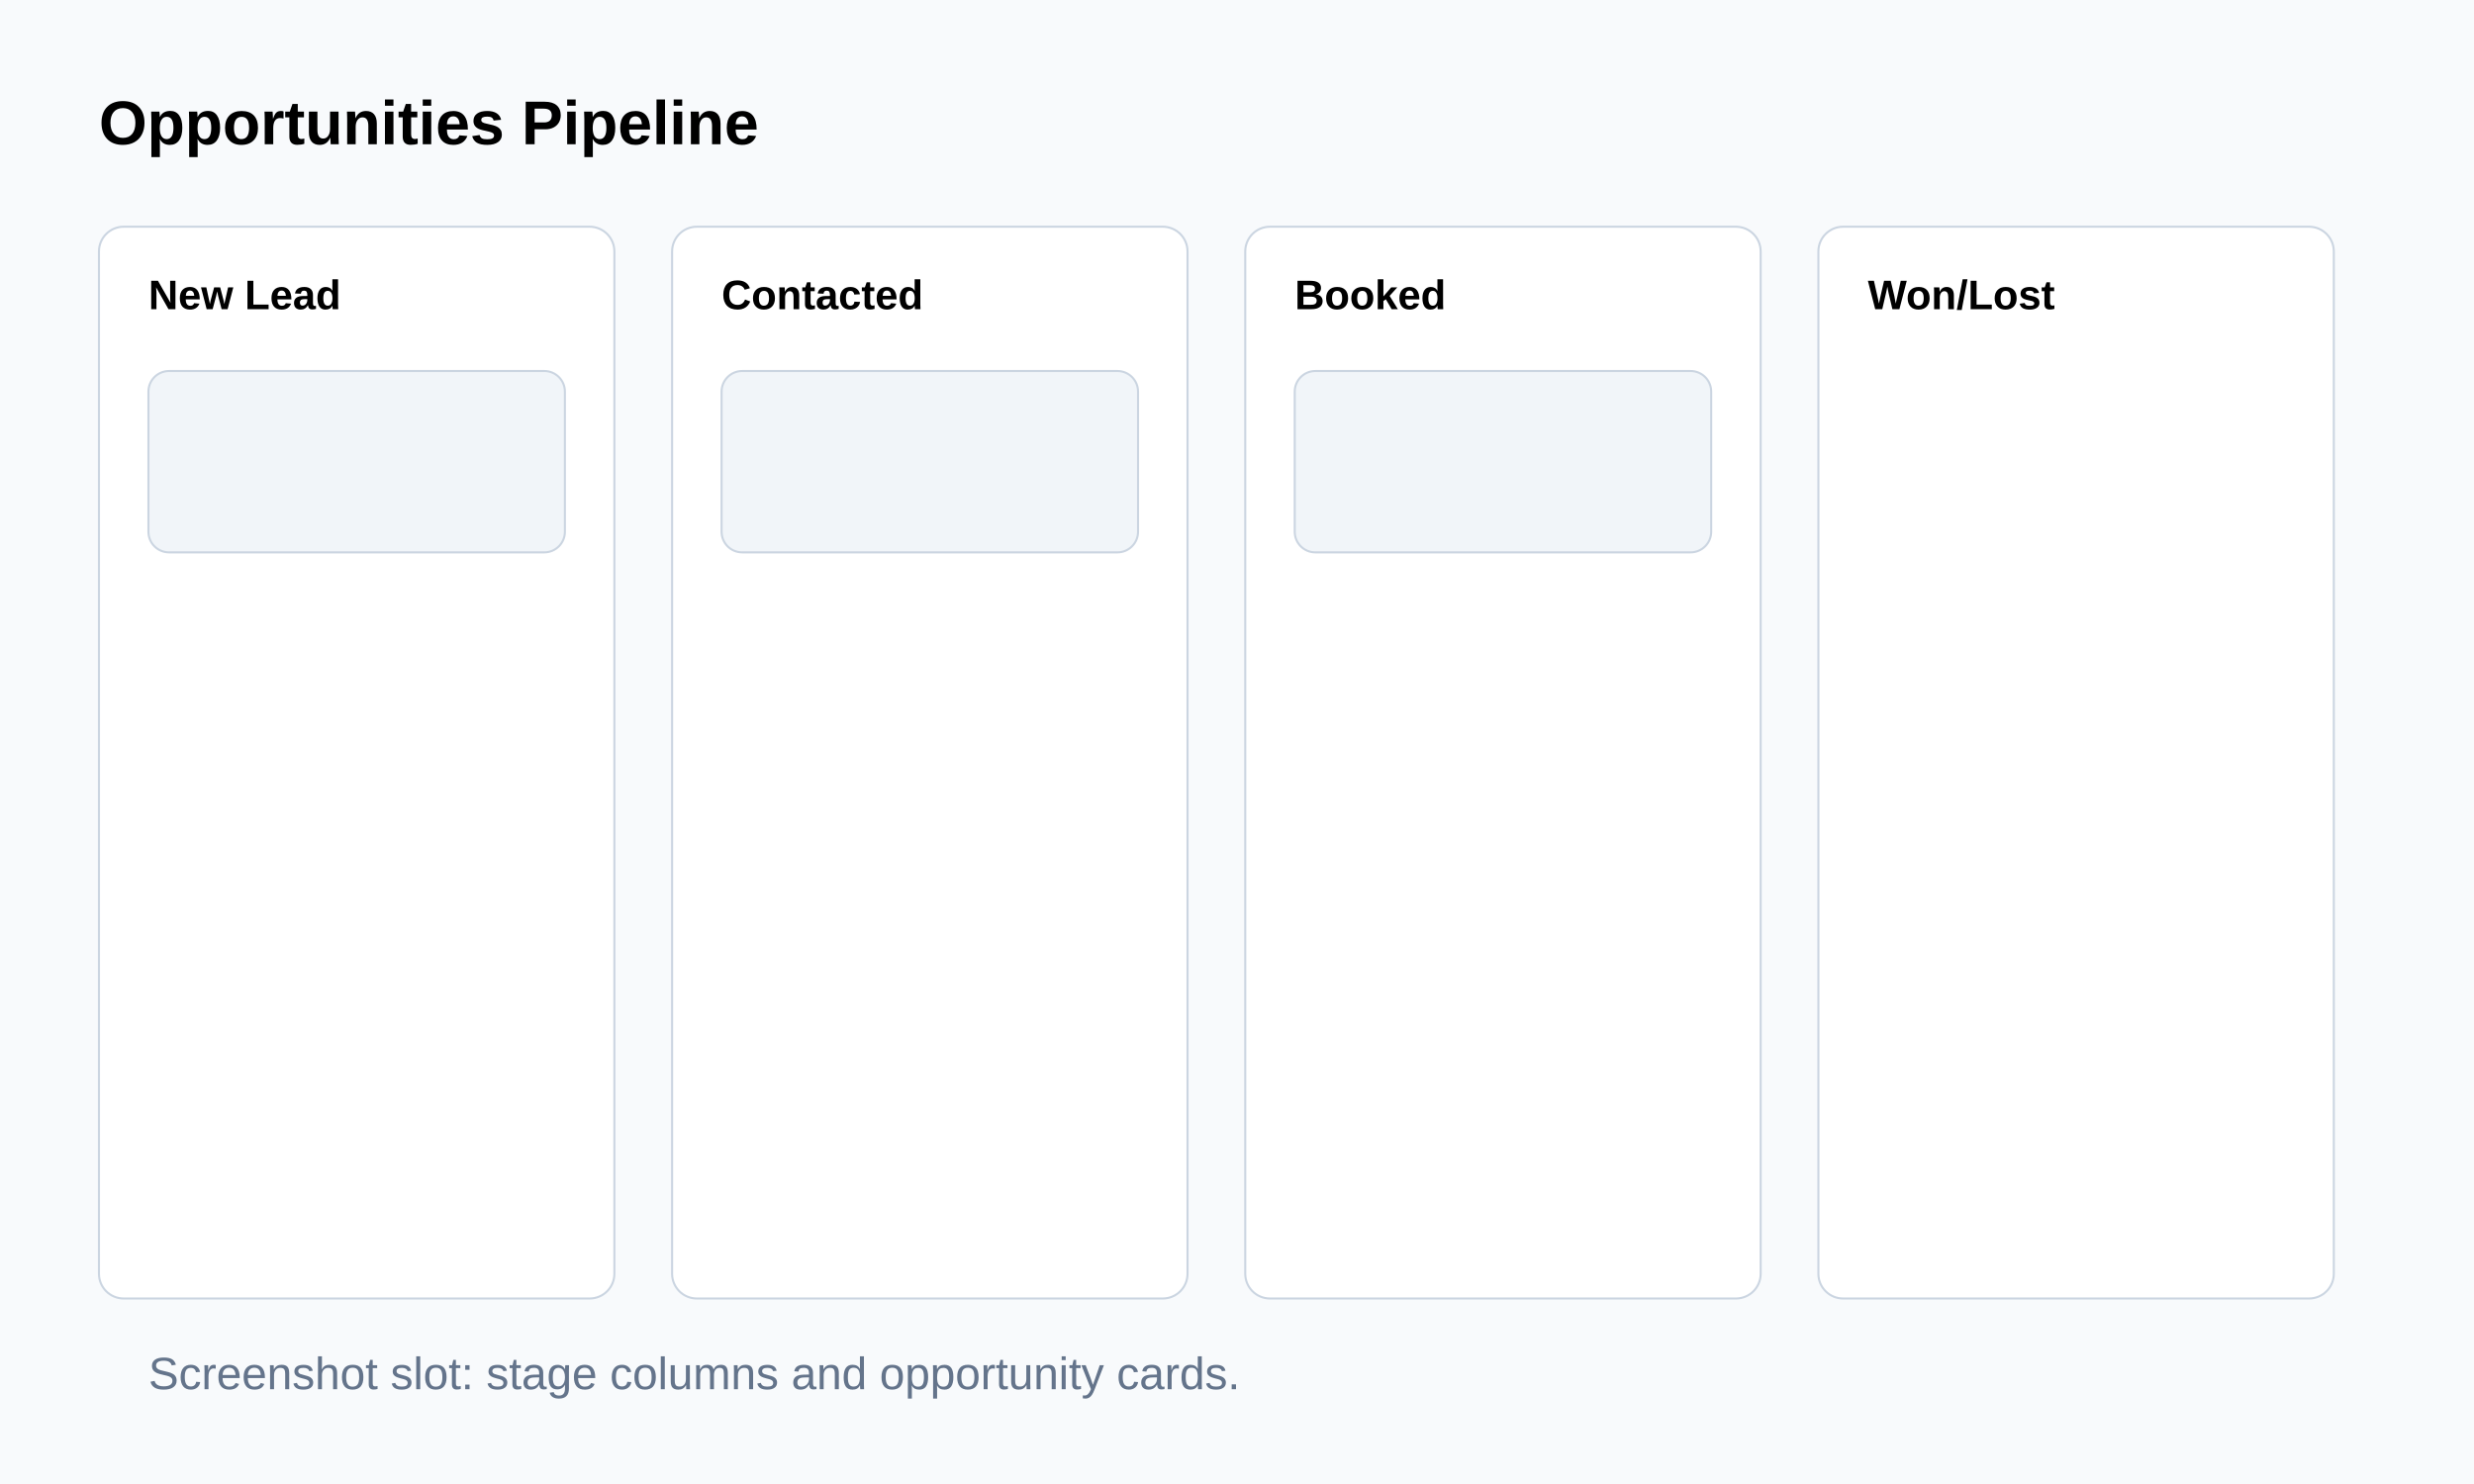
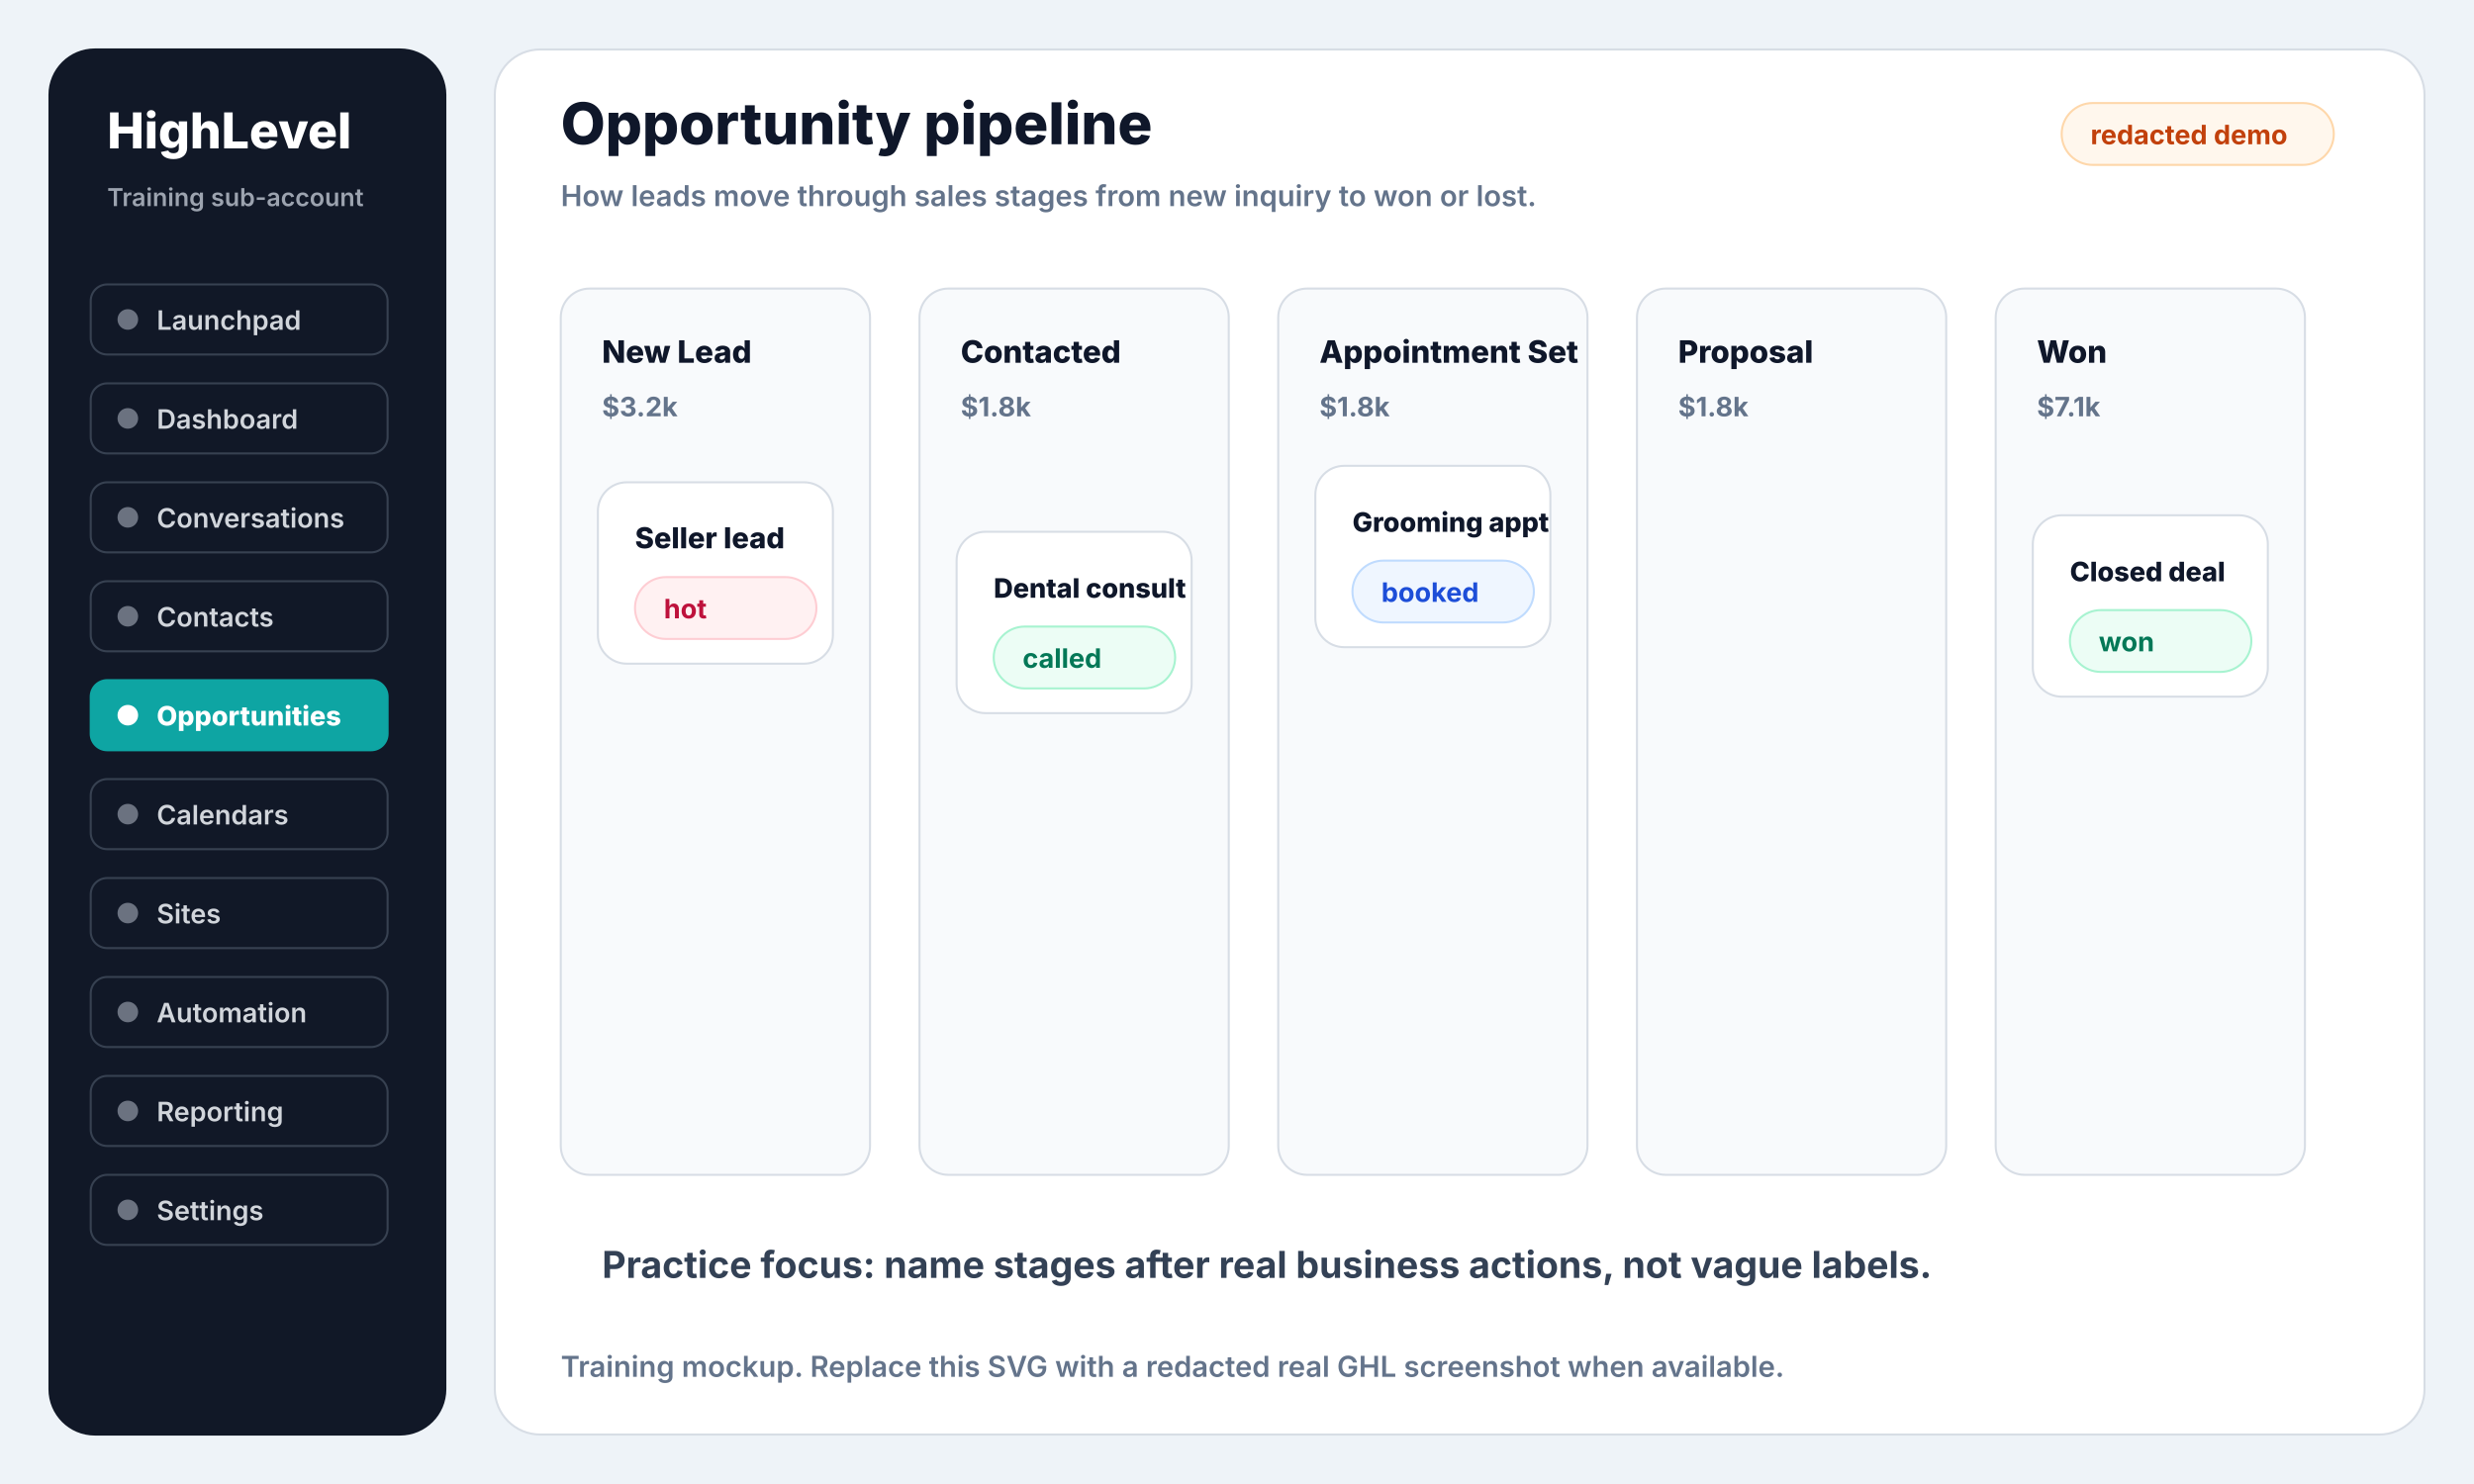
<svg xmlns="http://www.w3.org/2000/svg" width="1200" height="720" viewBox="0 0 1200 720">
-   <rect width="1200" height="720" fill="#f8fafc" />
-   <text x="48" y="70" font-family="Arial" font-size="30" font-weight="700">Opportunities Pipeline</text>
-   <g fill="#fff" stroke="#cbd5e1">
-     <rect x="48" y="110" width="250" height="520" rx="12" />
-     <rect x="326" y="110" width="250" height="520" rx="12" />
-     <rect x="604" y="110" width="250" height="520" rx="12" />
-     <rect x="882" y="110" width="250" height="520" rx="12" />
-   </g>
-   <g font-family="Arial">
-     <text x="72" y="150" font-size="20" font-weight="700">New Lead</text>
-     <text x="350" y="150" font-size="20" font-weight="700">Contacted</text>
-     <text x="628" y="150" font-size="20" font-weight="700">Booked</text>
-     <text x="906" y="150" font-size="20" font-weight="700">Won/Lost</text>
-   </g>
-   <g fill="#f1f5f9" stroke="#cbd5e1">
-     <rect x="72" y="180" width="202" height="88" rx="10" />
-     <rect x="350" y="180" width="202" height="88" rx="10" />
-     <rect x="628" y="180" width="202" height="88" rx="10" />
-   </g>
-   <text x="72" y="674" font-family="Arial" font-size="22" fill="#64748b">Screenshot slot: stage columns and opportunity cards.</text>
+   <rect width="1200" height="720" fill="#eef3f8" />
+   <rect x="24" y="24" width="192" height="672" rx="22" fill="#111827" stroke="#111827" />
+   <text x="52" y="72" font-family="Inter, Arial, sans-serif" font-size="24" fill="#ffffff" font-weight="800">HighLevel</text>
+   <text x="52" y="100" font-family="Inter, Arial, sans-serif" font-size="12" fill="#9ca3af" font-weight="600">Training sub-account</text>
+   <rect x="44" y="138" width="144" height="34" rx="8" fill="#111827" stroke="#374151" />
+   <circle cx="62" cy="155" r="5" fill="#6b7280" />
+   <text x="76" y="160" font-family="Inter, Arial, sans-serif" font-size="13" fill="#d1d5db" font-weight="600">Launchpad</text>
+   <rect x="44" y="186" width="144" height="34" rx="8" fill="#111827" stroke="#374151" />
+   <circle cx="62" cy="203" r="5" fill="#6b7280" />
+   <text x="76" y="208" font-family="Inter, Arial, sans-serif" font-size="13" fill="#d1d5db" font-weight="600">Dashboard</text>
+   <rect x="44" y="234" width="144" height="34" rx="8" fill="#111827" stroke="#374151" />
+   <circle cx="62" cy="251" r="5" fill="#6b7280" />
+   <text x="76" y="256" font-family="Inter, Arial, sans-serif" font-size="13" fill="#d1d5db" font-weight="600">Conversations</text>
+   <rect x="44" y="282" width="144" height="34" rx="8" fill="#111827" stroke="#374151" />
+   <circle cx="62" cy="299" r="5" fill="#6b7280" />
+   <text x="76" y="304" font-family="Inter, Arial, sans-serif" font-size="13" fill="#d1d5db" font-weight="600">Contacts</text>
+   <rect x="44" y="330" width="144" height="34" rx="8" fill="#0ea5a3" stroke="#0ea5a3" />
+   <circle cx="62" cy="347" r="5" fill="#ffffff" />
+   <text x="76" y="352" font-family="Inter, Arial, sans-serif" font-size="13" fill="#ffffff" font-weight="800">Opportunities</text>
+   <rect x="44" y="378" width="144" height="34" rx="8" fill="#111827" stroke="#374151" />
+   <circle cx="62" cy="395" r="5" fill="#6b7280" />
+   <text x="76" y="400" font-family="Inter, Arial, sans-serif" font-size="13" fill="#d1d5db" font-weight="600">Calendars</text>
+   <rect x="44" y="426" width="144" height="34" rx="8" fill="#111827" stroke="#374151" />
+   <circle cx="62" cy="443" r="5" fill="#6b7280" />
+   <text x="76" y="448" font-family="Inter, Arial, sans-serif" font-size="13" fill="#d1d5db" font-weight="600">Sites</text>
+   <rect x="44" y="474" width="144" height="34" rx="8" fill="#111827" stroke="#374151" />
+   <circle cx="62" cy="491" r="5" fill="#6b7280" />
+   <text x="76" y="496" font-family="Inter, Arial, sans-serif" font-size="13" fill="#d1d5db" font-weight="600">Automation</text>
+   <rect x="44" y="522" width="144" height="34" rx="8" fill="#111827" stroke="#374151" />
+   <circle cx="62" cy="539" r="5" fill="#6b7280" />
+   <text x="76" y="544" font-family="Inter, Arial, sans-serif" font-size="13" fill="#d1d5db" font-weight="600">Reporting</text>
+   <rect x="44" y="570" width="144" height="34" rx="8" fill="#111827" stroke="#374151" />
+   <circle cx="62" cy="587" r="5" fill="#6b7280" />
+   <text x="76" y="592" font-family="Inter, Arial, sans-serif" font-size="13" fill="#d1d5db" font-weight="600">Settings</text>
+   <rect x="240" y="24" width="936" height="672" rx="22" fill="#ffffff" stroke="#d7dde5" />
+   <text x="272" y="70" font-family="Inter, Arial, sans-serif" font-size="28" fill="#0f172a" font-weight="800">Opportunity pipeline</text>
+   <text x="272" y="100" font-family="Inter, Arial, sans-serif" font-size="14" fill="#64748b" font-weight="600">How leads move through sales stages from new inquiry to won or lost.</text>
+   <rect x="1000" y="50" width="132" height="30" rx="15" fill="#fff7ed" stroke="#fed7aa" />
+   <text x="1014" y="70" font-family="Inter, Arial, sans-serif" font-size="13" fill="#c2410c" font-weight="700">redacted demo</text>
+   <rect x="272" y="140" width="150" height="430" rx="14" fill="#f8fafc" stroke="#d7dde5" />
+   <text x="292" y="176" font-family="Inter, Arial, sans-serif" font-size="15" fill="#0f172a" font-weight="800">New Lead</text>
+   <text x="292" y="202" font-family="Inter, Arial, sans-serif" font-size="13" fill="#64748b" font-weight="700">$3.2k</text>
+   <rect x="446" y="140" width="150" height="430" rx="14" fill="#f8fafc" stroke="#d7dde5" />
+   <text x="466" y="176" font-family="Inter, Arial, sans-serif" font-size="15" fill="#0f172a" font-weight="800">Contacted</text>
+   <text x="466" y="202" font-family="Inter, Arial, sans-serif" font-size="13" fill="#64748b" font-weight="700">$1.8k</text>
+   <rect x="620" y="140" width="150" height="430" rx="14" fill="#f8fafc" stroke="#d7dde5" />
+   <text x="640" y="176" font-family="Inter, Arial, sans-serif" font-size="15" fill="#0f172a" font-weight="800">Appointment Set</text>
+   <text x="640" y="202" font-family="Inter, Arial, sans-serif" font-size="13" fill="#64748b" font-weight="700">$1.8k</text>
+   <rect x="794" y="140" width="150" height="430" rx="14" fill="#f8fafc" stroke="#d7dde5" />
+   <text x="814" y="176" font-family="Inter, Arial, sans-serif" font-size="15" fill="#0f172a" font-weight="800">Proposal</text>
+   <text x="814" y="202" font-family="Inter, Arial, sans-serif" font-size="13" fill="#64748b" font-weight="700">$1.8k</text>
+   <rect x="968" y="140" width="150" height="430" rx="14" fill="#f8fafc" stroke="#d7dde5" />
+   <text x="988" y="176" font-family="Inter, Arial, sans-serif" font-size="15" fill="#0f172a" font-weight="800">Won</text>
+   <text x="988" y="202" font-family="Inter, Arial, sans-serif" font-size="13" fill="#64748b" font-weight="700">$7.1k</text>
+   <rect x="290" y="234" width="114" height="88" rx="14" fill="#ffffff" stroke="#d7dde5" />
+   <text x="308" y="266" font-family="Inter, Arial, sans-serif" font-size="14" fill="#0f172a" font-weight="800">Seller lead</text>
+   <rect x="308" y="280" width="88" height="30" rx="15" fill="#fff1f2" stroke="#fecdd3" />
+   <text x="322" y="300" font-family="Inter, Arial, sans-serif" font-size="13" fill="#be123c" font-weight="700">hot</text>
+   <rect x="464" y="258" width="114" height="88" rx="14" fill="#ffffff" stroke="#d7dde5" />
+   <text x="482" y="290" font-family="Inter, Arial, sans-serif" font-size="13" fill="#0f172a" font-weight="800">Dental consult</text>
+   <rect x="482" y="304" width="88" height="30" rx="15" fill="#ecfdf5" stroke="#a7f3d0" />
+   <text x="496" y="324" font-family="Inter, Arial, sans-serif" font-size="13" fill="#047857" font-weight="700">called</text>
+   <rect x="638" y="226" width="114" height="88" rx="14" fill="#ffffff" stroke="#d7dde5" />
+   <text x="656" y="258" font-family="Inter, Arial, sans-serif" font-size="13" fill="#0f172a" font-weight="800">Grooming appt</text>
+   <rect x="656" y="272" width="88" height="30" rx="15" fill="#eff6ff" stroke="#bfdbfe" />
+   <text x="670" y="292" font-family="Inter, Arial, sans-serif" font-size="13" fill="#1d4ed8" font-weight="700">booked</text>
+   <rect x="986" y="250" width="114" height="88" rx="14" fill="#ffffff" stroke="#d7dde5" />
+   <text x="1004" y="282" font-family="Inter, Arial, sans-serif" font-size="13" fill="#0f172a" font-weight="800">Closed deal</text>
+   <rect x="1004" y="296" width="88" height="30" rx="15" fill="#ecfdf5" stroke="#a7f3d0" />
+   <text x="1018" y="316" font-family="Inter, Arial, sans-serif" font-size="13" fill="#047857" font-weight="700">won</text>
+   <text x="292" y="620" font-family="Inter, Arial, sans-serif" font-size="18" fill="#334155" font-weight="700">Practice focus: name stages after real business actions, not vague labels.</text>
+   <text x="272" y="668" font-family="Inter, Arial, sans-serif" font-size="14" fill="#64748b" font-weight="600">Training mockup. Replace this SVG with a redacted real GHL screenshot when available.</text>
</svg>
